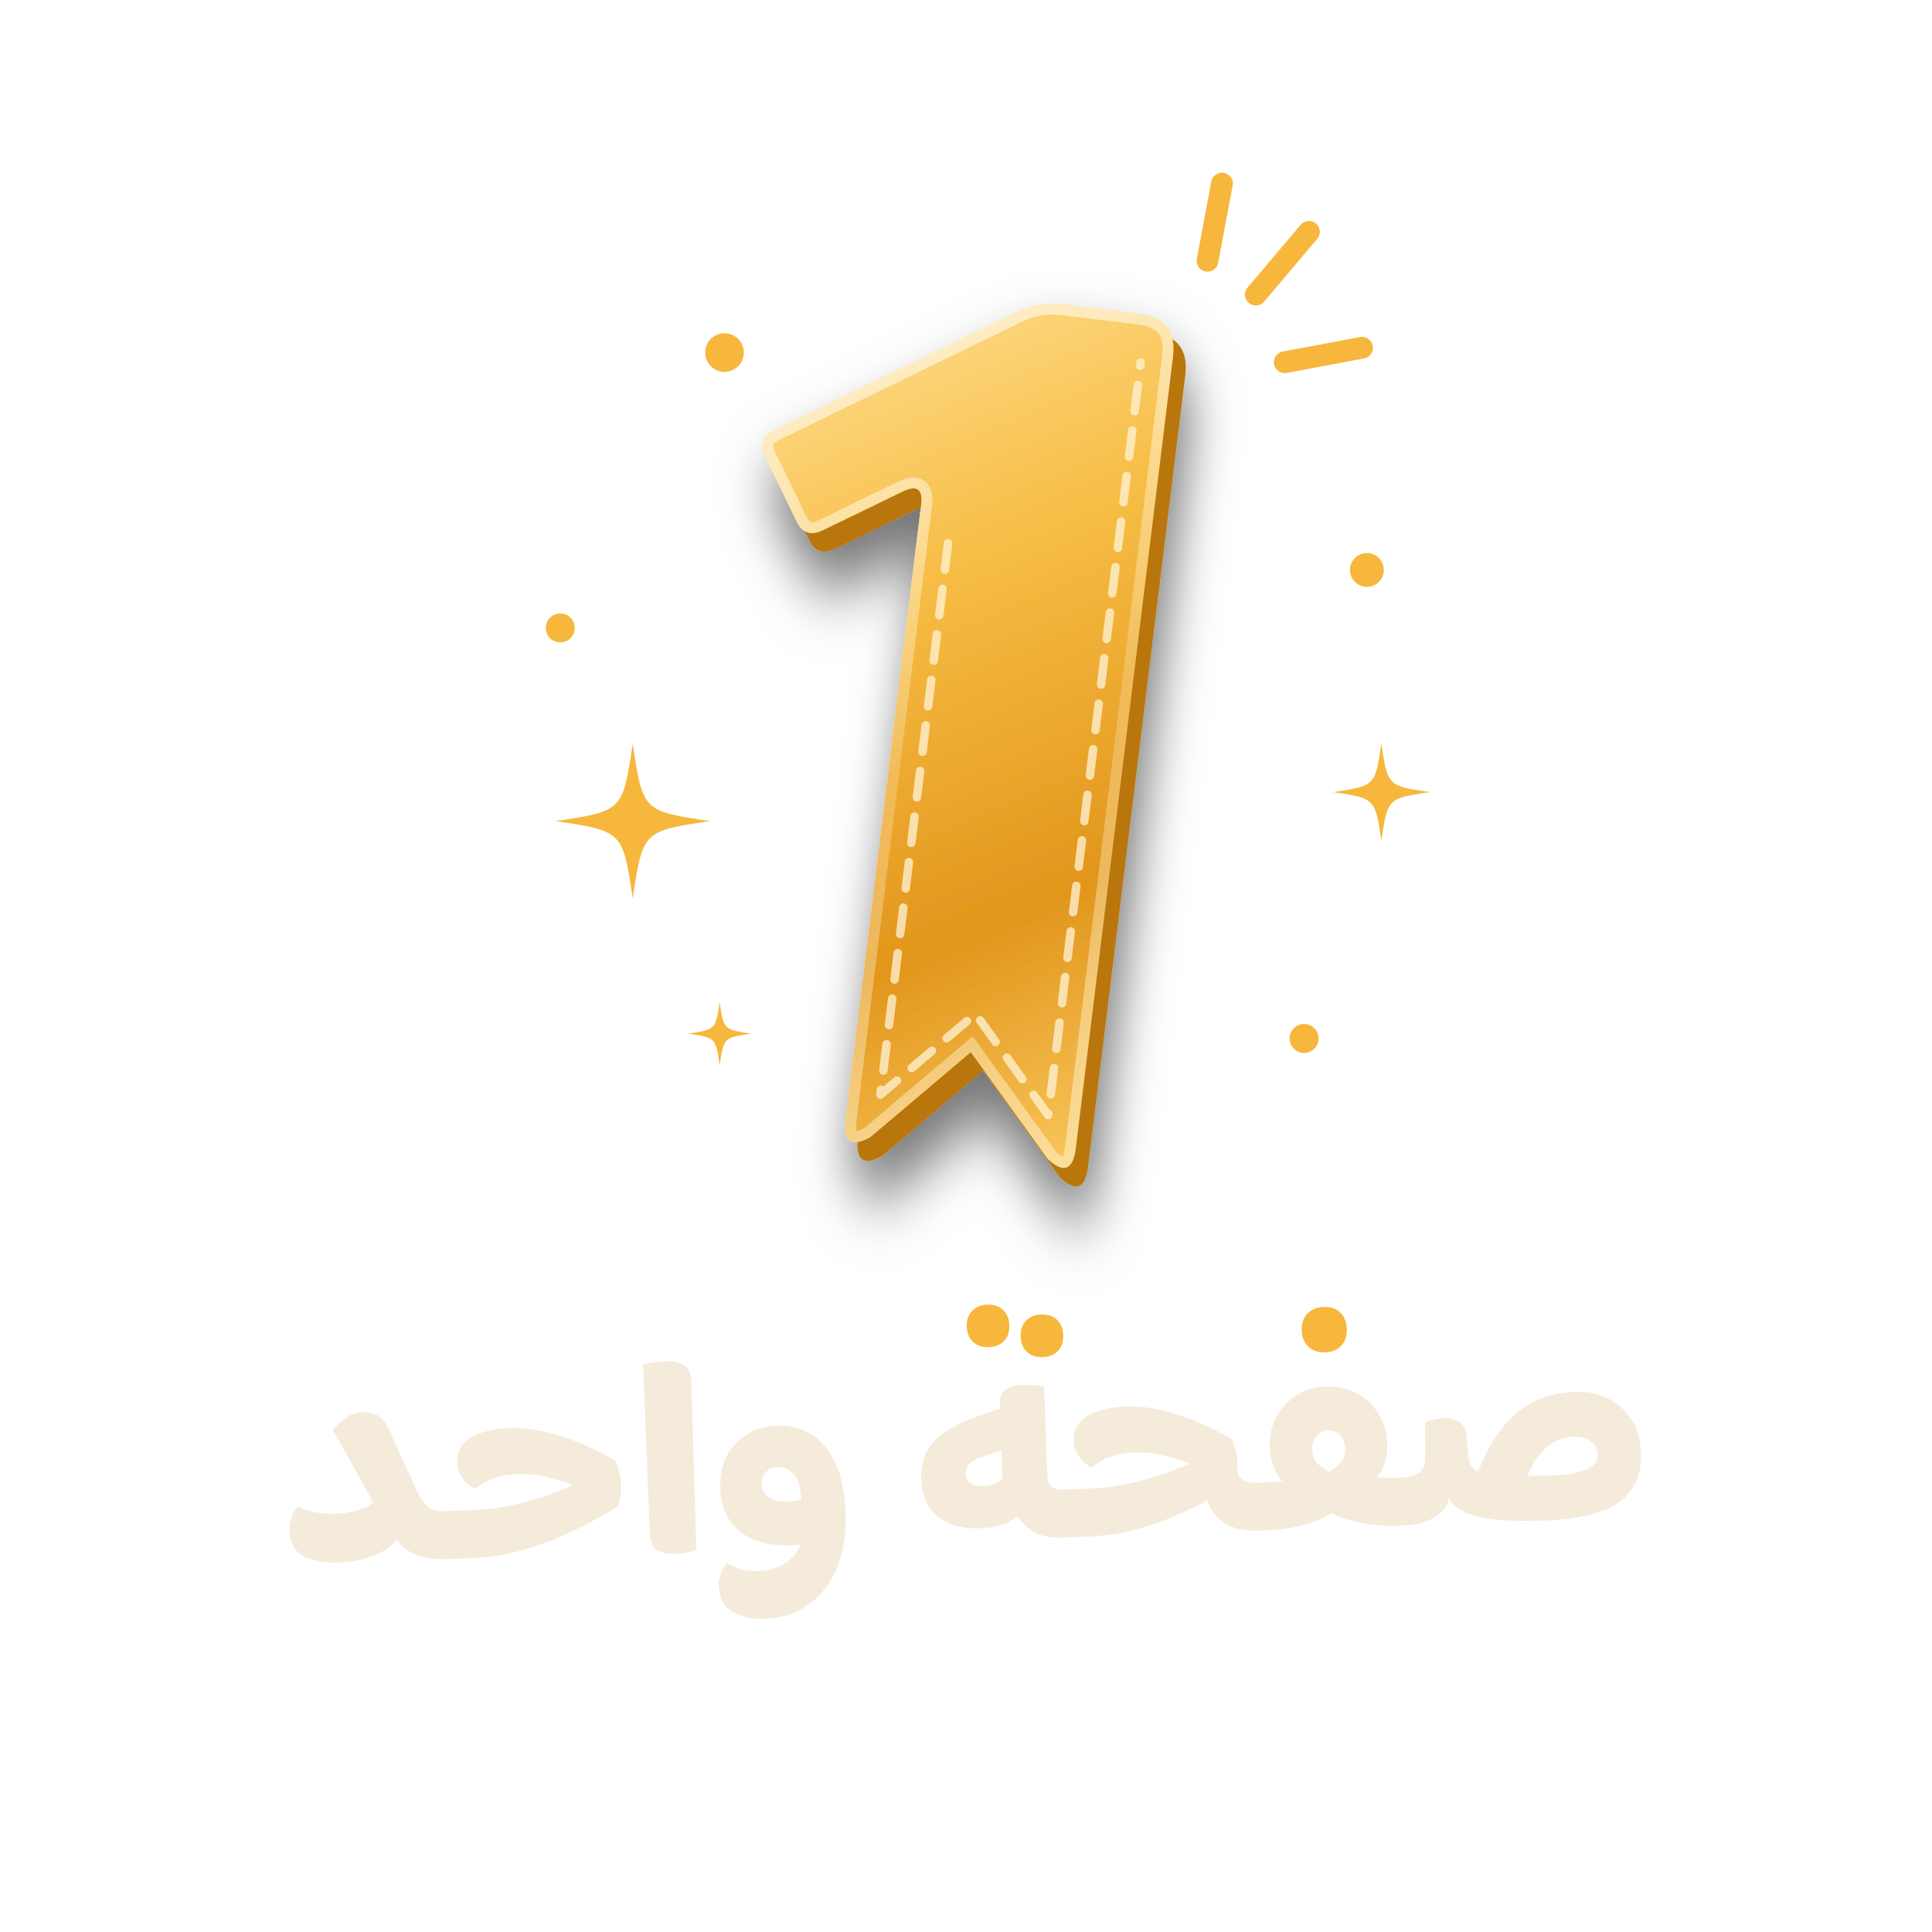
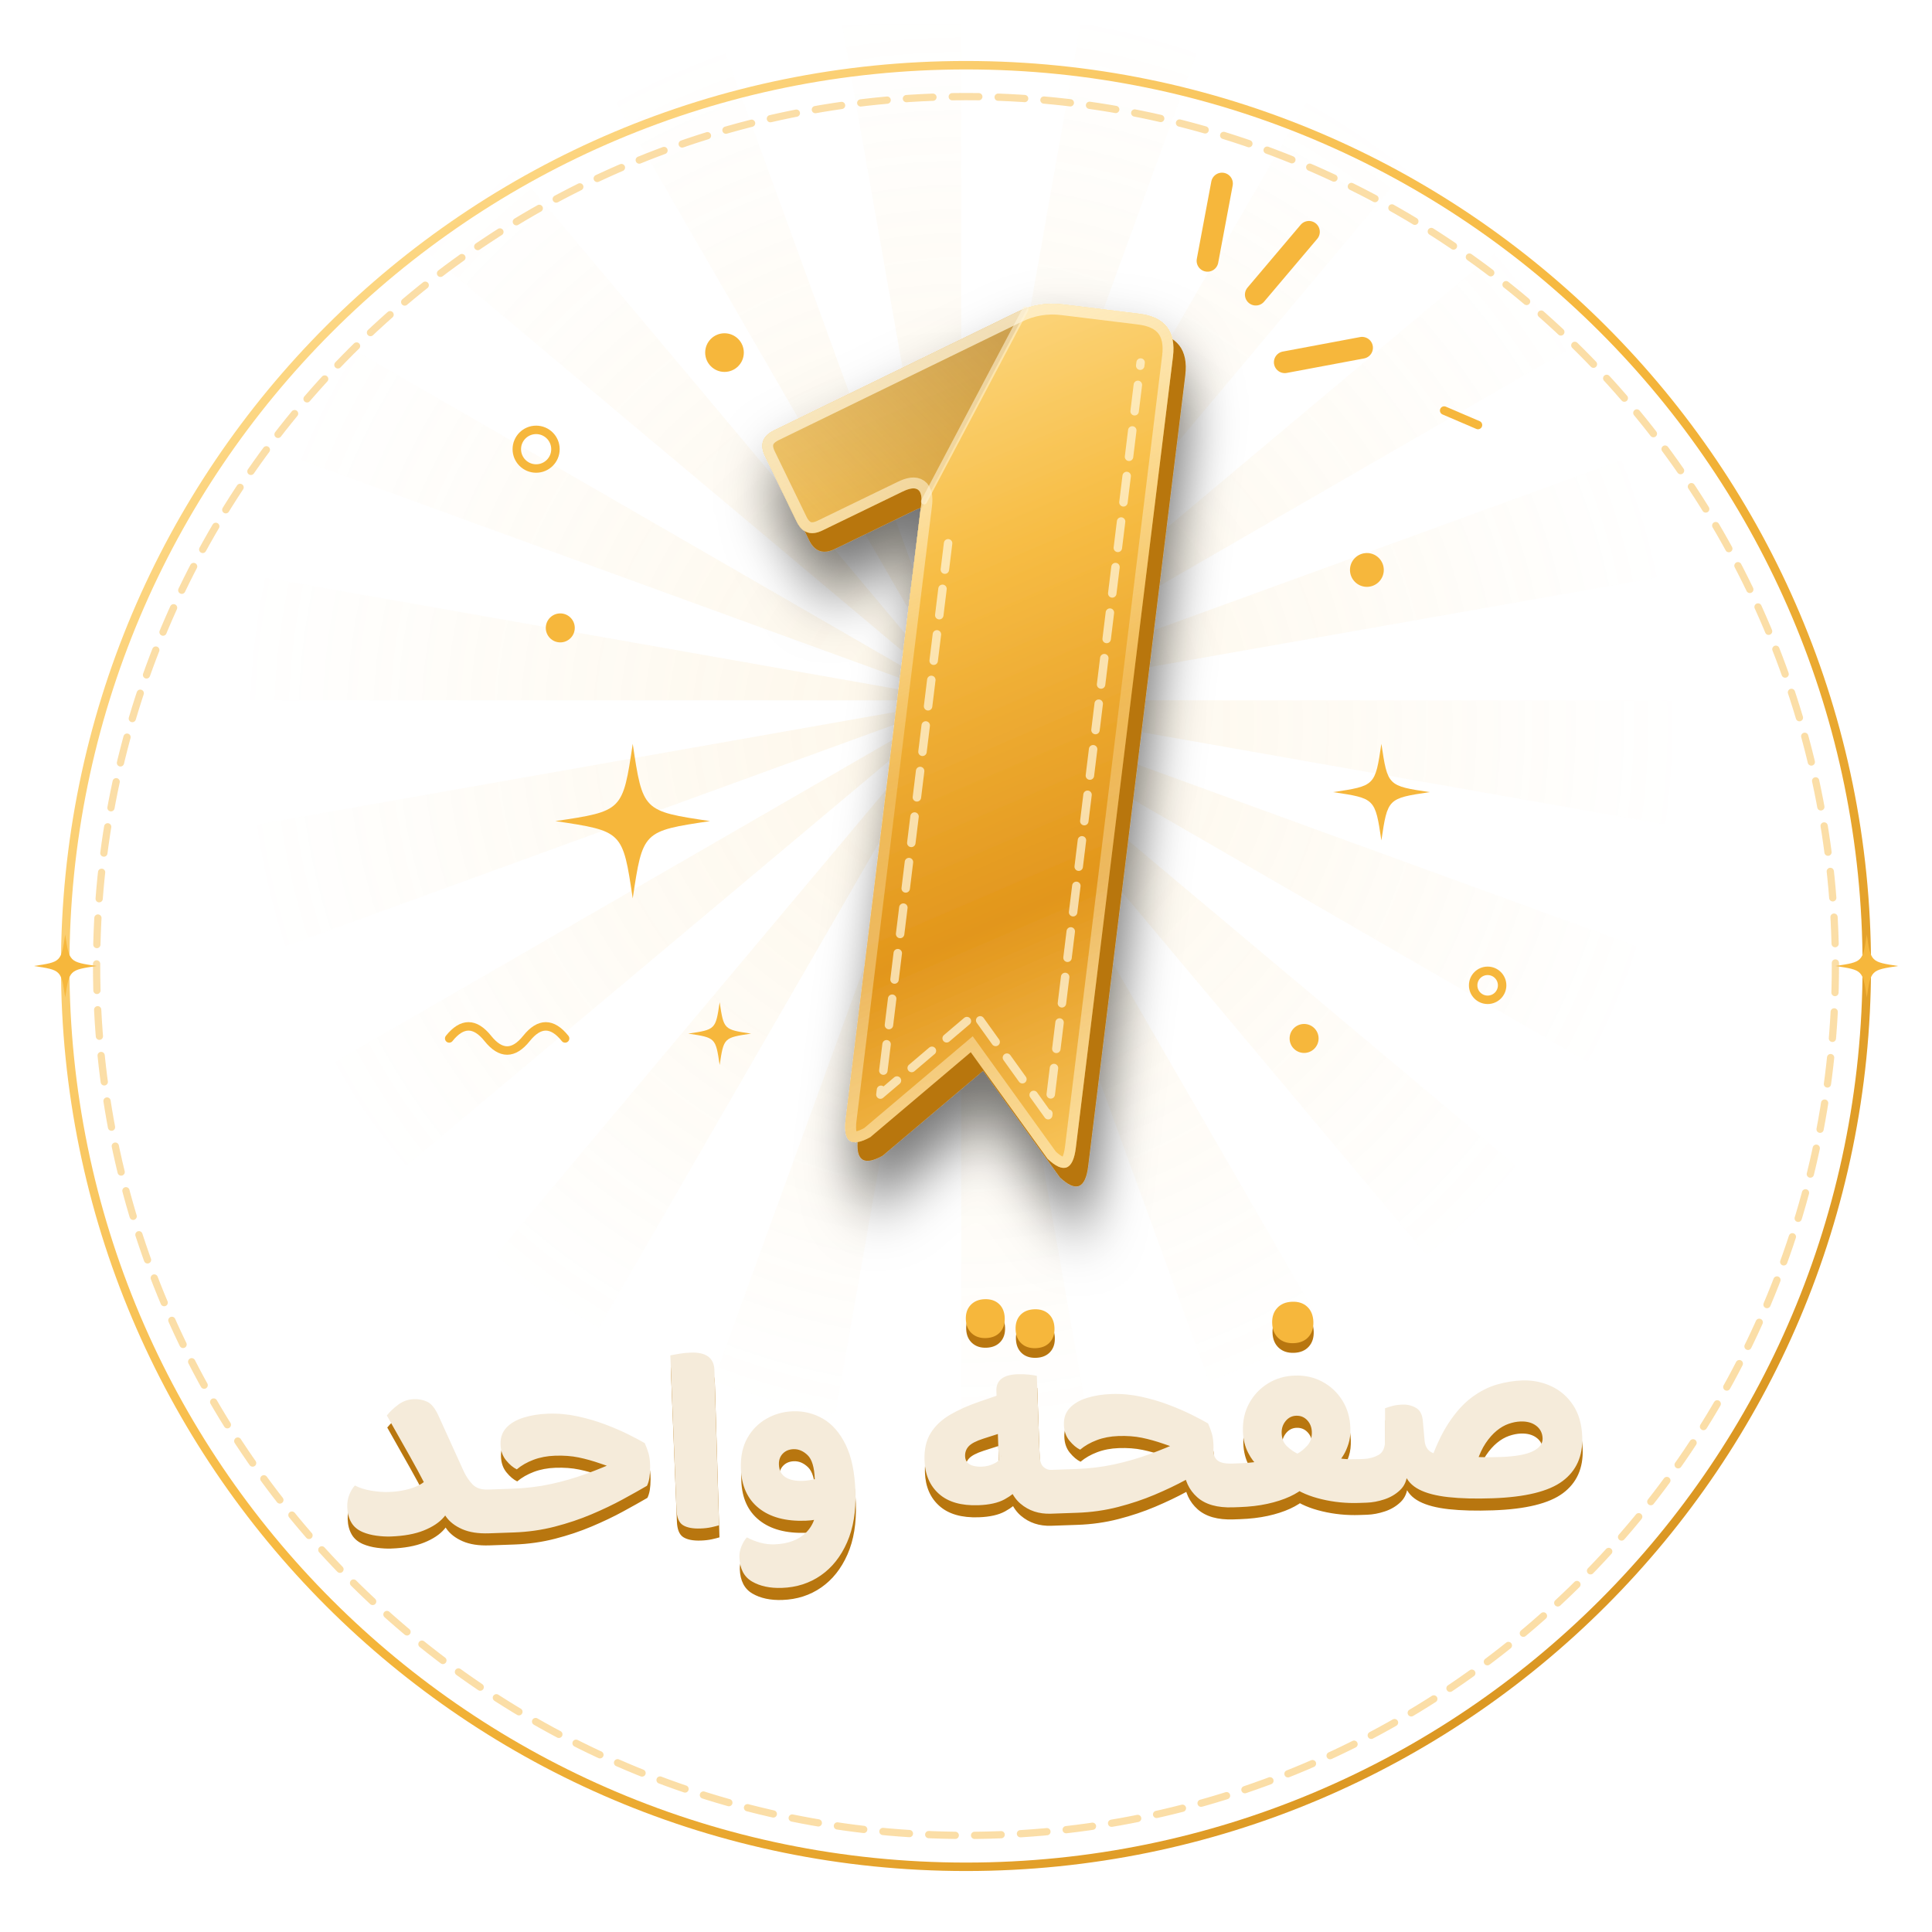
<svg xmlns="http://www.w3.org/2000/svg" width="800" height="800" viewBox="0 0 800 800">
  <defs>
    <radialGradient id="bg" cx="400" cy="380" r="480" gradientUnits="userSpaceOnUse">
      <stop offset="0" stop-color="#211E1A" />
      <stop offset="1" stop-color="#141414" />
    </radialGradient>
    <radialGradient id="glow">
      <stop offset="0" stop-color="#F6B73C" stop-opacity=".22" />
      <stop offset="1" stop-color="#F6B73C" stop-opacity="0" />
    </radialGradient>
    <linearGradient id="gold" x1="-150" y1="0" x2="60" y2="360" gradientUnits="userSpaceOnUse">
      <stop offset="0" stop-color="#FFE7A4" />
      <stop offset=".38" stop-color="#F7BD45" />
      <stop offset=".72" stop-color="#E2961C" />
      <stop offset="1" stop-color="#FBCB62" />
    </linearGradient>
    <linearGradient id="rim" x1="-150" y1="0" x2="60" y2="360" gradientUnits="userSpaceOnUse">
      <stop offset="0" stop-color="#FFF8E6" stop-opacity=".95" />
      <stop offset=".55" stop-color="#FFF1CC" stop-opacity=".25" />
      <stop offset="1" stop-color="#FFF1CC" stop-opacity=".6" />
    </linearGradient>
    <clipPath id="oneClip">
      <path d="M0 0Q-10 0 -18.4 5.5L-112.3 66.4Q-119 70.8 -114.6 77.5L-98.3 102.7Q-93.9 109.4 -87.2 105L-56.4 85.1Q-48 79.6 -48 89.6V346Q-48 360 -37 352L0 312L37 352Q48 360 48 346V16Q48 0 32 0Z" />
    </clipPath>
+     <linearGradient id="ring" x1="0" y1="0" x2="1" y2="1">
+       <stop offset="0" stop-color="#FFE3A0" />
+       <stop offset=".5" stop-color="#F6B73C" />
+       <stop offset="1" stop-color="#D08A18" />
+     </linearGradient>
+     <linearGradient id="fold" x1="-48" y1="0" x2="-120" y2="90" gradientUnits="userSpaceOnUse">
+       <stop offset="0" stop-color="#7A4405" stop-opacity=".34" />
+       <stop offset="1" stop-color="#7A4405" stop-opacity=".08" />
+     </linearGradient>
+     <radialGradient id="rayFade" cx="398" cy="290" r="300" gradientUnits="userSpaceOnUse">
+       <stop offset=".15" stop-color="#FFFFFF" />
+       <stop offset="1" stop-color="#000000" />
+     </radialGradient>
+     <mask id="rayMask" maskUnits="userSpaceOnUse" x="0" y="0" width="800" height="800">
+       <rect width="800" height="800" fill="url(#rayFade)" />
+     </mask>
    <filter id="lift" x="-50%" y="-50%" width="200%" height="200%">
      <feDropShadow dx="4" dy="16" stdDeviation="12" flood-color="#000000" flood-opacity=".55" />
    </filter>
    <path id="spark" d="M0-1C.13-.13.13-.13 1 0C.13.13.13.13 0 1C-.13.13-.13.13-1 0C-.13-.13-.13-.13 0-1Z" />
  </defs>
+   <circle cx="400" cy="400" r="373" fill="none" stroke="url(#ring)" stroke-width="3.5" />
+   <circle cx="400" cy="400" r="360" fill="none" stroke="#F6B73C" stroke-opacity=".45" stroke-width="3" stroke-dasharray="11 8" stroke-linecap="round" />
+   <g fill="#F6B73C">
+     <use href="#spark" transform="translate(27 400) scale(13)" />
+     <use href="#spark" transform="translate(773 400) scale(13)" />
+   </g>
  <g transform="translate(0 10)">
+     <path d="M398 280L698.0 280.0A300 300 0 0 1 693.4 332.1ZM398 280L679.9 382.6A300 300 0 0 1 657.8 430.0ZM398 280L627.8 472.8A300 300 0 0 1 590.8 509.8ZM398 280L548.0 539.8A300 300 0 0 1 500.6 561.9ZM398 280L450.1 575.4A300 300 0 0 1 398.0 580.0ZM398 280L345.9 575.4A300 300 0 0 1 295.4 561.9ZM398 280L248.0 539.8A300 300 0 0 1 205.2 509.8ZM398 280L168.2 472.8A300 300 0 0 1 138.2 430.0ZM398 280L116.1 382.6A300 300 0 0 1 102.6 332.1ZM398 280L98.0 280.0A300 300 0 0 1 102.6 227.9ZM398 280L116.1 177.4A300 300 0 0 1 138.2 130.0ZM398 280L168.2 87.2A300 300 0 0 1 205.2 50.2ZM398 280L248.0 20.2A300 300 0 0 1 295.4 -1.9ZM398 280L345.9 -15.4A300 300 0 0 1 398.0 -20.0ZM398 280L450.1 -15.4A300 300 0 0 1 500.6 -1.9ZM398 280L548.0 20.2A300 300 0 0 1 590.8 50.2ZM398 280L627.8 87.2A300 300 0 0 1 657.8 130.0ZM398 280L679.9 177.4A300 300 0 0 1 693.4 227.9Z" fill="#F6B73C" fill-opacity=".1" mask="url(#rayMask)" />
    <g transform="translate(440 116) rotate(7)">
      <g filter="url(#lift)">
        <path d="M0 0Q-10 0 -18.4 5.5L-112.3 66.4Q-119 70.8 -114.6 77.5L-98.3 102.7Q-93.9 109.4 -87.2 105L-56.4 85.1Q-48 79.6 -48 89.6V346Q-48 360 -37 352L0 312L37 352Q48 360 48 346V16Q48 0 32 0Z" fill="#B8760F" transform="translate(6 7)" />
        <path d="M0 0Q-10 0 -18.4 5.5L-112.3 66.4Q-119 70.8 -114.6 77.5L-98.3 102.7Q-93.9 109.4 -87.2 105L-56.4 85.1Q-48 79.6 -48 89.6V346Q-48 360 -37 352L0 312L37 352Q48 360 48 346V16Q48 0 32 0Z" fill="url(#gold)" />
      </g>
+       <path d="M-48 92L-13 0H-140V140Z" fill="url(#fold)" clip-path="url(#oneClip)" />
+       <path d="M-47 88L-15 4" stroke="#FFF4D6" stroke-opacity=".6" stroke-width="2.5" stroke-linecap="round" />
      <path d="M0 0Q-10 0 -18.4 5.5L-112.3 66.4Q-119 70.8 -114.6 77.5L-98.3 102.7Q-93.9 109.4 -87.2 105L-56.4 85.1Q-48 79.6 -48 89.6V346Q-48 360 -37 352L0 312L37 352Q48 360 48 346V16Q48 0 32 0Z" fill="none" stroke="url(#rim)" stroke-width="9" clip-path="url(#oneClip)" />
      <path d="M-35 104V334L0 296L35 334V20" fill="none" stroke="#FFF4D6" stroke-opacity=".75" stroke-width="3.5" stroke-dasharray="11 8" stroke-linecap="round" stroke-linejoin="round" />
    </g>
    <g fill="none" stroke="#F6B73C" stroke-width="9" stroke-linecap="round">
      <path d="M520 112L542 86" />
      <path d="M532 140L564 134" />
      <path d="M500 98L506 66" />
    </g>
    <g fill="#F6B73C">
      <use href="#spark" transform="translate(262 330) scale(32)" />
      <use href="#spark" transform="translate(572 318) scale(20)" />
      <use href="#spark" transform="translate(298 418) scale(13)" />
      <circle cx="300" cy="136" r="8" />
      <circle cx="566" cy="226" r="7" />
      <circle cx="232" cy="250" r="6" />
      <circle cx="540" cy="420" r="6" />
    </g>
+     <g fill="none" stroke="#F6B73C" stroke-width="3.5" stroke-linecap="round">
+       <circle cx="222" cy="176" r="8" />
+       <circle cx="616" cy="398" r="6" />
+       <path d="M186 420q8-10 16 0t16 0t16 0" />
+       <path d="M598 160l14 6" />
+     </g>
    <g transform="rotate(-2 400 590)">
-       <path d="M182.674 628.0Q175.366 628.0 170.552 625.68Q165.738 623.36 163.36 619.648Q160.982 615.936 160.75 611.876L157.502 611.528Q154.602 604.916 151.296 598.304Q147.99 591.692 144.626 585.312Q141.262 578.932 138.246 573.016Q140.45 570.464 143.64 568.26Q146.83 566.056 150.774 566.056Q154.138 566.056 156.864 567.506Q159.59 568.956 161.678 574.06L172.118 599.348Q173.626 602.944 175.946 605.554Q178.266 608.164 182.906 608.164H184.762V628.0ZM138.014 627.884Q135.114 627.884 131.692 627.304Q128.27 626.724 125.486 625.448Q122.006 623.824 120.44 620.866Q118.874 617.908 118.874 613.964Q118.874 610.716 120.092 608.106Q121.31 605.496 122.702 604.22Q125.718 605.96 130.01 606.83Q134.302 607.7 138.014 607.7Q141.958 607.7 145.554 607.004Q149.15 606.308 151.818 605.032Q154.486 603.756 155.53 602.132L166.202 612.456Q165.738 616.4 162.49 619.938Q159.242 623.476 153.152 625.68Q147.062 627.884 138.014 627.884ZM184.762 628.0V608.164Q185.922 610.02 186.502 612.456Q187.082 614.892 187.082 618.024Q187.082 621.156 186.502 623.708Q185.922 626.26 184.762 628.0ZM242.878 596.912 245.662 602.48Q239.05 600.044 234.12 598.13Q229.19 596.216 224.434 595.056Q219.678 593.896 213.762 593.896Q208.426 593.896 203.96 595.404Q199.494 596.912 196.246 599.464Q193.81 598.188 191.548 595.23Q189.286 592.272 189.286 587.98Q189.286 583.34 192.186 580.44Q195.086 577.54 200.132 576.148Q205.178 574.756 211.326 574.756Q218.054 574.756 224.666 576.438Q231.278 578.12 237.078 580.556Q242.878 582.992 247.46 585.486Q252.042 587.98 254.594 589.604Q255.522 591.808 256.16 594.302Q256.798 596.796 256.682 600.508Q256.566 603.408 256.16 605.438Q255.754 607.468 254.942 608.976Q250.186 611.528 243.69 614.776Q237.194 618.024 229.306 621.04Q221.418 624.056 212.486 626.028Q203.554 628.0 193.926 628.0H182.906V608.164H193.926Q203.206 608.164 211.5 606.656Q219.794 605.148 227.624 602.596Q235.454 600.044 242.878 596.912ZM278.49 629.16Q273.27 629.16 270.602 627.362Q267.934 625.564 267.934 620.112L267.586 550.28Q268.978 550.048 271.53 549.7Q274.082 549.352 276.866 549.352Q287.306 549.352 287.306 557.588L286.958 628.0Q285.682 628.348 283.478 628.754Q281.274 629.16 278.49 629.16ZM314.45 657.348Q306.33 657.348 300.994 653.984Q295.658 650.62 295.658 642.732Q295.658 640.412 296.76 637.918Q297.862 635.424 299.37 633.916Q302.154 635.54 305.344 636.526Q308.534 637.512 311.782 637.512Q321.062 637.512 326.34 632.582Q331.618 627.652 331.85 617.792L349.25 614.776Q349.25 628.232 344.668 637.744Q340.086 647.256 332.256 652.302Q324.426 657.348 314.45 657.348ZM322.222 577.54Q329.53 577.54 335.678 581.368Q341.826 585.196 345.538 593.432Q349.25 601.668 349.25 614.776L335.678 626.144Q333.474 626.608 331.038 626.956Q328.602 627.304 326.166 627.304Q312.71 627.304 305.228 620.866Q297.746 614.428 297.746 602.712Q297.746 594.592 301.11 589.024Q304.474 583.456 310.1 580.498Q315.726 577.54 322.222 577.54ZM321.874 594.708Q318.858 594.708 316.944 596.564Q315.03 598.42 315.03 601.436Q315.03 605.38 317.814 607.294Q320.598 609.208 325.586 609.208Q327.094 609.208 328.486 609.034Q329.878 608.86 331.038 608.628Q331.038 600.624 328.196 597.666Q325.354 594.708 321.874 594.708ZM417.574 607.004 423.49 615.704Q421.17 618.488 416.704 620.75Q412.238 623.012 404.698 623.012Q393.098 623.012 387.066 617.27Q381.034 611.528 381.034 601.9Q381.034 594.36 384.282 589.546Q387.53 584.732 393.33 581.6Q399.13 578.468 406.786 576.148L417.806 572.784V590.184L407.946 592.968Q403.074 594.36 401.276 596.158Q399.478 597.956 399.478 600.624Q399.478 603.176 401.45 604.394Q403.422 605.612 406.786 605.612Q410.034 605.612 412.876 604.22Q415.718 602.828 415.718 600.74L414.674 608.164V571.624Q414.674 564.316 424.534 564.316Q427.202 564.316 429.638 564.664Q432.074 565.012 433.234 565.36V601.204Q433.234 605.148 434.742 606.656Q436.25 608.164 438.222 608.164H440.194V628.0H437.41Q429.29 628.0 423.78 622.954Q418.27 617.908 417.574 607.004ZM440.194 628.0V608.164Q441.354 610.02 441.934 612.456Q442.514 614.892 442.514 618.024Q442.514 621.156 441.934 623.708Q441.354 626.26 440.194 628.0ZM520.002 628.0Q509.33 628.0 503.936 622.838Q498.542 617.676 498.31 609.556L511.998 601.9Q511.998 604.22 512.926 605.612Q513.854 607.004 515.71 607.584Q517.566 608.164 520.35 608.164H522.206V628.0ZM522.206 628.0V608.164Q523.366 610.02 523.946 612.456Q524.526 614.892 524.526 618.024Q524.526 621.156 523.946 623.708Q523.366 626.26 522.206 628.0ZM498.31 596.912 501.094 602.48Q494.482 600.044 489.552 598.13Q484.622 596.216 479.866 595.056Q475.11 593.896 469.194 593.896Q463.858 593.896 459.392 595.404Q454.926 596.912 451.678 599.464Q449.242 598.188 446.98 595.23Q444.718 592.272 444.718 587.98Q444.718 583.34 447.618 580.44Q450.518 577.54 455.564 576.148Q460.61 574.756 466.758 574.756Q473.486 574.756 480.098 576.438Q486.71 578.12 492.51 580.556Q498.31 582.992 502.892 585.486Q507.474 587.98 510.026 589.604Q510.954 591.808 511.592 594.302Q512.23 596.796 512.114 600.508Q511.998 603.408 511.592 605.438Q511.186 607.468 510.374 608.976Q505.618 611.528 499.122 614.776Q492.626 618.024 484.738 621.04Q476.85 624.056 467.918 626.028Q458.986 628.0 449.358 628.0H438.338V608.164H449.358Q458.638 608.164 466.932 606.656Q475.226 605.148 483.056 602.596Q490.886 600.044 498.31 596.912ZM577.19 628.0Q568.49 628.0 560.312 625.738Q552.134 623.476 547.262 619.648H553.178Q550.278 622.2 545.812 624.056Q541.346 625.912 535.604 626.956Q529.862 628.0 522.902 628.0H520.35V608.164H523.366Q525.918 608.164 528.006 608.048Q530.094 607.932 531.95 607.7Q533.806 607.468 535.43 607.004L531.834 609.208Q529.746 607.816 527.716 603.524Q525.686 599.232 525.686 593.896Q525.686 586.704 528.934 581.194Q532.182 575.684 537.692 572.494Q543.202 569.304 550.046 569.304Q556.89 569.304 562.4 572.494Q567.91 575.684 571.158 581.252Q574.406 586.82 574.406 593.896Q574.406 597.956 573.304 601.03Q572.202 604.104 570.868 606.076Q569.534 608.048 568.722 608.976L566.518 607.004Q568.142 607.468 570.926 607.816Q573.71 608.164 577.654 608.164H580.438V628.0ZM550.046 604.684Q552.366 603.524 554.628 601.204Q556.89 598.884 556.89 595.056Q556.89 591.924 554.976 589.72Q553.062 587.516 550.046 587.516Q547.146 587.516 545.174 589.778Q543.202 592.04 543.202 595.172Q543.202 599.0 545.464 601.262Q547.726 603.524 550.046 604.684ZM580.438 628.0V608.164Q581.598 610.02 582.178 612.456Q582.758 614.892 582.758 618.024Q582.758 621.156 582.178 623.708Q581.598 626.26 580.438 628.0ZM578.582 628.0V608.164H579.858Q583.57 608.164 586.702 606.598Q589.834 605.032 589.95 599.696L590.414 585.544Q592.154 584.964 594.01 584.558Q595.866 584.152 598.418 584.152Q601.782 584.152 604.508 585.892Q607.234 587.632 607.35 592.272L607.814 600.856Q608.046 604.104 606.48 606.598Q604.914 609.092 602.652 611.18Q600.39 613.268 598.302 615.588L599.462 615.472Q598.998 620.112 595.924 622.838Q592.85 625.564 588.674 626.782Q584.498 628.0 580.67 628.0ZM641.918 609.44Q652.01 609.44 656.65 607.352Q661.29 605.264 661.29 601.668Q661.29 598.072 658.622 595.868Q655.954 593.664 651.546 593.664Q648.994 593.664 646.152 594.534Q643.31 595.404 640.584 597.492Q637.858 599.58 635.422 602.944Q632.986 606.308 631.13 611.412L609.322 612.456Q613.73 600.624 618.95 593.258Q624.17 585.892 629.912 581.948Q635.654 578.004 641.512 576.554Q647.37 575.104 652.938 575.104Q659.898 575.104 665.93 578.12Q671.962 581.136 675.616 587.052Q679.27 592.968 679.27 601.668Q679.27 614.66 669.642 621.33Q660.014 628.0 637.742 628.0Q626.026 628.0 617.674 626.782Q609.322 625.564 604.508 622.838Q599.694 620.112 598.302 615.588L607.814 600.856Q608.046 604.8 611.004 606.366Q613.962 607.932 620.11 608.512Q621.154 608.628 622.72 608.512Q624.286 608.396 625.33 608.512Q629.506 608.976 633.45 609.208Q637.394 609.44 641.918 609.44Z" fill="#F5EBDA" />
+       <path d="M201.409 618.0Q194.731 618.0 190.332 615.88Q185.933 613.76 183.76 610.368Q181.587 606.976 181.375 603.266L178.407 602.948Q175.757 596.906 172.736 590.864Q169.715 584.822 166.641 578.992Q163.567 573.162 160.811 567.756Q162.825 565.424 165.74 563.41Q168.655 561.396 172.259 561.396Q175.333 561.396 177.824 562.721Q180.315 564.046 182.223 568.71L191.763 591.818Q193.141 595.104 195.261 597.489Q197.381 599.874 201.621 599.874H203.317V618.0ZM160.599 617.894Q157.949 617.894 154.822 617.364Q151.695 616.834 149.151 615.668Q145.971 614.184 144.54 611.481Q143.109 608.778 143.109 605.174Q143.109 602.206 144.222 599.821Q145.335 597.436 146.607 596.27Q149.363 597.86 153.285 598.655Q157.207 599.45 160.599 599.45Q164.203 599.45 167.489 598.814Q170.775 598.178 173.213 597.012Q175.651 595.846 176.605 594.362L186.357 603.796Q185.933 607.4 182.965 610.633Q179.997 613.866 174.432 615.88Q168.867 617.894 160.599 617.894ZM203.317 618.0V599.874Q204.377 601.57 204.907 603.796Q205.437 606.022 205.437 608.884Q205.437 611.746 204.907 614.078Q204.377 616.41 203.317 618.0ZM256.423 589.592 258.967 594.68Q252.925 592.454 248.42 590.705Q243.915 588.956 239.569 587.896Q235.223 586.836 229.817 586.836Q224.941 586.836 220.86 588.214Q216.779 589.592 213.811 591.924Q211.585 590.758 209.518 588.055Q207.451 585.352 207.451 581.43Q207.451 577.19 210.101 574.54Q212.751 571.89 217.362 570.618Q221.973 569.346 227.591 569.346Q233.739 569.346 239.781 570.883Q245.823 572.42 251.123 574.646Q256.423 576.872 260.61 579.151Q264.797 581.43 267.129 582.914Q267.977 584.928 268.56 587.207Q269.143 589.486 269.037 592.878Q268.931 595.528 268.56 597.383Q268.189 599.238 267.447 600.616Q263.101 602.948 257.165 605.916Q251.229 608.884 244.021 611.64Q236.813 614.396 228.651 616.198Q220.489 618.0 211.691 618.0H201.621V599.874H211.691Q220.171 599.874 227.75 598.496Q235.329 597.118 242.484 594.786Q249.639 592.454 256.423 589.592ZM288.965 619.06Q284.195 619.06 281.757 617.417Q279.319 615.774 279.319 610.792L279.001 546.98Q280.273 546.768 282.605 546.45Q284.937 546.132 287.481 546.132Q297.021 546.132 297.021 553.658L296.703 618.0Q295.537 618.318 293.523 618.689Q291.509 619.06 288.965 619.06ZM321.825 644.818Q314.405 644.818 309.529 641.744Q304.653 638.67 304.653 631.462Q304.653 629.342 305.66 627.063Q306.667 624.784 308.045 623.406Q310.589 624.89 313.504 625.791Q316.419 626.692 319.387 626.692Q327.867 626.692 332.69 622.187Q337.513 617.682 337.725 608.672L353.625 605.916Q353.625 618.212 349.438 626.904Q345.251 635.596 338.096 640.207Q330.941 644.818 321.825 644.818ZM328.927 571.89Q335.605 571.89 341.223 575.388Q346.841 578.886 350.233 586.412Q353.625 593.938 353.625 605.916L341.223 616.304Q339.209 616.728 336.983 617.046Q334.757 617.364 332.531 617.364Q320.235 617.364 313.398 611.481Q306.561 605.598 306.561 594.892Q306.561 587.472 309.635 582.384Q312.709 577.296 317.85 574.593Q322.991 571.89 328.927 571.89ZM328.609 587.578Q325.853 587.578 324.104 589.274Q322.355 590.97 322.355 593.726Q322.355 597.33 324.899 599.079Q327.443 600.828 332.001 600.828Q333.379 600.828 334.651 600.669Q335.923 600.51 336.983 600.298Q336.983 592.984 334.386 590.281Q331.789 587.578 328.609 587.578ZM416.059 598.814 421.465 606.764Q419.345 609.308 415.264 611.375Q411.183 613.442 404.293 613.442Q393.693 613.442 388.181 608.195Q382.669 602.948 382.669 594.15Q382.669 587.26 385.637 582.861Q388.605 578.462 393.905 575.6Q399.205 572.738 406.201 570.618L416.271 567.544V583.444L407.261 585.988Q402.809 587.26 401.166 588.903Q399.523 590.546 399.523 592.984Q399.523 595.316 401.325 596.429Q403.127 597.542 406.201 597.542Q409.169 597.542 411.766 596.27Q414.363 594.998 414.363 593.09L413.409 599.874V566.484Q413.409 559.806 422.419 559.806Q424.857 559.806 427.083 560.124Q429.309 560.442 430.369 560.76V593.514Q430.369 597.118 431.747 598.496Q433.125 599.874 434.927 599.874H436.729V618.0H434.185Q426.765 618.0 421.73 613.389Q416.695 608.778 416.059 598.814ZM436.729 618.0V599.874Q437.789 601.57 438.319 603.796Q438.849 606.022 438.849 608.884Q438.849 611.746 438.319 614.078Q437.789 616.41 436.729 618.0ZM509.657 618.0Q499.905 618.0 494.976 613.283Q490.047 608.566 489.835 601.146L502.343 594.15Q502.343 596.27 503.191 597.542Q504.039 598.814 505.735 599.344Q507.431 599.874 509.975 599.874H511.671V618.0ZM511.671 618.0V599.874Q512.731 601.57 513.261 603.796Q513.791 606.022 513.791 608.884Q513.791 611.746 513.261 614.078Q512.731 616.41 511.671 618.0ZM489.835 589.592 492.379 594.68Q486.337 592.454 481.832 590.705Q477.327 588.956 472.981 587.896Q468.635 586.836 463.229 586.836Q458.353 586.836 454.272 588.214Q450.191 589.592 447.223 591.924Q444.997 590.758 442.93 588.055Q440.863 585.352 440.863 581.43Q440.863 577.19 443.513 574.54Q446.163 571.89 450.774 570.618Q455.385 569.346 461.003 569.346Q467.151 569.346 473.193 570.883Q479.235 572.42 484.535 574.646Q489.835 576.872 494.022 579.151Q498.209 581.43 500.541 582.914Q501.389 584.928 501.972 587.207Q502.555 589.486 502.449 592.878Q502.343 595.528 501.972 597.383Q501.601 599.238 500.859 600.616Q496.513 602.948 490.577 605.916Q484.641 608.884 477.433 611.64Q470.225 614.396 462.063 616.198Q453.901 618.0 445.103 618.0H435.033V599.874H445.103Q453.583 599.874 461.162 598.496Q468.741 597.118 475.896 594.786Q483.051 592.454 489.835 589.592ZM561.915 618.0Q553.965 618.0 546.492 615.933Q539.019 613.866 534.567 610.368H539.973Q537.323 612.7 533.242 614.396Q529.161 616.092 523.914 617.046Q518.667 618.0 512.307 618.0H509.975V599.874H512.731Q515.063 599.874 516.971 599.768Q518.879 599.662 520.575 599.45Q522.271 599.238 523.755 598.814L520.469 600.828Q518.561 599.556 516.706 595.634Q514.851 591.712 514.851 586.836Q514.851 580.264 517.819 575.229Q520.787 570.194 525.822 567.279Q530.857 564.364 537.111 564.364Q543.365 564.364 548.4 567.279Q553.435 570.194 556.403 575.282Q559.371 580.37 559.371 586.836Q559.371 590.546 558.364 593.355Q557.357 596.164 556.138 597.966Q554.919 599.768 554.177 600.616L552.163 598.814Q553.647 599.238 556.191 599.556Q558.735 599.874 562.339 599.874H564.883V618.0ZM537.111 596.694Q539.231 595.634 541.298 593.514Q543.365 591.394 543.365 587.896Q543.365 585.034 541.616 583.02Q539.867 581.006 537.111 581.006Q534.461 581.006 532.659 583.073Q530.857 585.14 530.857 588.002Q530.857 591.5 532.924 593.567Q534.991 595.634 537.111 596.694ZM564.883 618.0V599.874Q565.943 601.57 566.473 603.796Q567.003 606.022 567.003 608.884Q567.003 611.746 566.473 614.078Q565.943 616.41 564.883 618.0ZM563.187 618.0V599.874H564.353Q567.745 599.874 570.607 598.443Q573.469 597.012 573.575 592.136L573.999 579.204Q575.589 578.674 577.285 578.303Q578.981 577.932 581.313 577.932Q584.387 577.932 586.878 579.522Q589.369 581.112 589.475 585.352L589.899 593.196Q590.111 596.164 588.68 598.443Q587.249 600.722 585.182 602.63Q583.115 604.538 581.207 606.658L582.267 606.552Q581.843 610.792 579.034 613.283Q576.225 615.774 572.409 616.887Q568.593 618.0 565.095 618.0ZM621.063 601.04Q630.285 601.04 634.525 599.132Q638.765 597.224 638.765 593.938Q638.765 590.652 636.327 588.638Q633.889 586.624 629.861 586.624Q627.529 586.624 624.932 587.419Q622.335 588.214 619.844 590.122Q617.353 592.03 615.127 595.104Q612.901 598.178 611.205 602.842L591.277 603.796Q595.305 592.984 600.075 586.253Q604.845 579.522 610.092 575.918Q615.339 572.314 620.692 570.989Q626.045 569.664 631.133 569.664Q637.493 569.664 643.005 572.42Q648.517 575.176 651.856 580.582Q655.195 585.988 655.195 593.938Q655.195 605.81 646.397 611.905Q637.599 618.0 617.247 618.0Q606.541 618.0 598.909 616.887Q591.277 615.774 586.878 613.283Q582.479 610.792 581.207 606.658L589.899 593.196Q590.111 596.8 592.814 598.231Q595.517 599.662 601.135 600.192Q602.089 600.298 603.52 600.192Q604.951 600.086 605.905 600.192Q609.721 600.616 613.325 600.828Q616.929 601.04 621.063 601.04Z" fill="#B8760F" transform="translate(0 5)" />
+       <path d="M201.409 618.0Q194.731 618.0 190.332 615.88Q185.933 613.76 183.76 610.368Q181.587 606.976 181.375 603.266L178.407 602.948Q175.757 596.906 172.736 590.864Q169.715 584.822 166.641 578.992Q163.567 573.162 160.811 567.756Q162.825 565.424 165.74 563.41Q168.655 561.396 172.259 561.396Q175.333 561.396 177.824 562.721Q180.315 564.046 182.223 568.71L191.763 591.818Q193.141 595.104 195.261 597.489Q197.381 599.874 201.621 599.874H203.317V618.0ZM160.599 617.894Q157.949 617.894 154.822 617.364Q151.695 616.834 149.151 615.668Q145.971 614.184 144.54 611.481Q143.109 608.778 143.109 605.174Q143.109 602.206 144.222 599.821Q145.335 597.436 146.607 596.27Q149.363 597.86 153.285 598.655Q157.207 599.45 160.599 599.45Q164.203 599.45 167.489 598.814Q170.775 598.178 173.213 597.012Q175.651 595.846 176.605 594.362L186.357 603.796Q185.933 607.4 182.965 610.633Q179.997 613.866 174.432 615.88Q168.867 617.894 160.599 617.894ZM203.317 618.0V599.874Q204.377 601.57 204.907 603.796Q205.437 606.022 205.437 608.884Q205.437 611.746 204.907 614.078Q204.377 616.41 203.317 618.0ZM256.423 589.592 258.967 594.68Q252.925 592.454 248.42 590.705Q243.915 588.956 239.569 587.896Q235.223 586.836 229.817 586.836Q224.941 586.836 220.86 588.214Q216.779 589.592 213.811 591.924Q211.585 590.758 209.518 588.055Q207.451 585.352 207.451 581.43Q207.451 577.19 210.101 574.54Q212.751 571.89 217.362 570.618Q221.973 569.346 227.591 569.346Q233.739 569.346 239.781 570.883Q245.823 572.42 251.123 574.646Q256.423 576.872 260.61 579.151Q264.797 581.43 267.129 582.914Q267.977 584.928 268.56 587.207Q269.143 589.486 269.037 592.878Q268.931 595.528 268.56 597.383Q268.189 599.238 267.447 600.616Q263.101 602.948 257.165 605.916Q251.229 608.884 244.021 611.64Q236.813 614.396 228.651 616.198Q220.489 618.0 211.691 618.0H201.621V599.874H211.691Q220.171 599.874 227.75 598.496Q235.329 597.118 242.484 594.786Q249.639 592.454 256.423 589.592ZM288.965 619.06Q284.195 619.06 281.757 617.417Q279.319 615.774 279.319 610.792L279.001 546.98Q280.273 546.768 282.605 546.45Q284.937 546.132 287.481 546.132Q297.021 546.132 297.021 553.658L296.703 618.0Q295.537 618.318 293.523 618.689Q291.509 619.06 288.965 619.06ZM321.825 644.818Q314.405 644.818 309.529 641.744Q304.653 638.67 304.653 631.462Q304.653 629.342 305.66 627.063Q306.667 624.784 308.045 623.406Q310.589 624.89 313.504 625.791Q316.419 626.692 319.387 626.692Q327.867 626.692 332.69 622.187Q337.513 617.682 337.725 608.672L353.625 605.916Q353.625 618.212 349.438 626.904Q345.251 635.596 338.096 640.207Q330.941 644.818 321.825 644.818ZM328.927 571.89Q335.605 571.89 341.223 575.388Q346.841 578.886 350.233 586.412Q353.625 593.938 353.625 605.916L341.223 616.304Q339.209 616.728 336.983 617.046Q334.757 617.364 332.531 617.364Q320.235 617.364 313.398 611.481Q306.561 605.598 306.561 594.892Q306.561 587.472 309.635 582.384Q312.709 577.296 317.85 574.593Q322.991 571.89 328.927 571.89ZM328.609 587.578Q325.853 587.578 324.104 589.274Q322.355 590.97 322.355 593.726Q322.355 597.33 324.899 599.079Q327.443 600.828 332.001 600.828Q333.379 600.828 334.651 600.669Q335.923 600.51 336.983 600.298Q336.983 592.984 334.386 590.281Q331.789 587.578 328.609 587.578ZM416.059 598.814 421.465 606.764Q419.345 609.308 415.264 611.375Q411.183 613.442 404.293 613.442Q393.693 613.442 388.181 608.195Q382.669 602.948 382.669 594.15Q382.669 587.26 385.637 582.861Q388.605 578.462 393.905 575.6Q399.205 572.738 406.201 570.618L416.271 567.544V583.444L407.261 585.988Q402.809 587.26 401.166 588.903Q399.523 590.546 399.523 592.984Q399.523 595.316 401.325 596.429Q403.127 597.542 406.201 597.542Q409.169 597.542 411.766 596.27Q414.363 594.998 414.363 593.09L413.409 599.874V566.484Q413.409 559.806 422.419 559.806Q424.857 559.806 427.083 560.124Q429.309 560.442 430.369 560.76V593.514Q430.369 597.118 431.747 598.496Q433.125 599.874 434.927 599.874H436.729V618.0H434.185Q426.765 618.0 421.73 613.389Q416.695 608.778 416.059 598.814ZM436.729 618.0V599.874Q437.789 601.57 438.319 603.796Q438.849 606.022 438.849 608.884Q438.849 611.746 438.319 614.078Q437.789 616.41 436.729 618.0ZM509.657 618.0Q499.905 618.0 494.976 613.283Q490.047 608.566 489.835 601.146L502.343 594.15Q502.343 596.27 503.191 597.542Q504.039 598.814 505.735 599.344Q507.431 599.874 509.975 599.874H511.671V618.0ZM511.671 618.0V599.874Q512.731 601.57 513.261 603.796Q513.791 606.022 513.791 608.884Q513.791 611.746 513.261 614.078Q512.731 616.41 511.671 618.0ZM489.835 589.592 492.379 594.68Q486.337 592.454 481.832 590.705Q477.327 588.956 472.981 587.896Q468.635 586.836 463.229 586.836Q458.353 586.836 454.272 588.214Q450.191 589.592 447.223 591.924Q444.997 590.758 442.93 588.055Q440.863 585.352 440.863 581.43Q440.863 577.19 443.513 574.54Q446.163 571.89 450.774 570.618Q455.385 569.346 461.003 569.346Q467.151 569.346 473.193 570.883Q479.235 572.42 484.535 574.646Q489.835 576.872 494.022 579.151Q498.209 581.43 500.541 582.914Q501.389 584.928 501.972 587.207Q502.555 589.486 502.449 592.878Q502.343 595.528 501.972 597.383Q501.601 599.238 500.859 600.616Q496.513 602.948 490.577 605.916Q484.641 608.884 477.433 611.64Q470.225 614.396 462.063 616.198Q453.901 618.0 445.103 618.0H435.033V599.874H445.103Q453.583 599.874 461.162 598.496Q468.741 597.118 475.896 594.786Q483.051 592.454 489.835 589.592ZM561.915 618.0Q553.965 618.0 546.492 615.933Q539.019 613.866 534.567 610.368H539.973Q537.323 612.7 533.242 614.396Q529.161 616.092 523.914 617.046Q518.667 618.0 512.307 618.0H509.975V599.874H512.731Q515.063 599.874 516.971 599.768Q518.879 599.662 520.575 599.45Q522.271 599.238 523.755 598.814L520.469 600.828Q518.561 599.556 516.706 595.634Q514.851 591.712 514.851 586.836Q514.851 580.264 517.819 575.229Q520.787 570.194 525.822 567.279Q530.857 564.364 537.111 564.364Q543.365 564.364 548.4 567.279Q553.435 570.194 556.403 575.282Q559.371 580.37 559.371 586.836Q559.371 590.546 558.364 593.355Q557.357 596.164 556.138 597.966Q554.919 599.768 554.177 600.616L552.163 598.814Q553.647 599.238 556.191 599.556Q558.735 599.874 562.339 599.874H564.883V618.0ZM537.111 596.694Q539.231 595.634 541.298 593.514Q543.365 591.394 543.365 587.896Q543.365 585.034 541.616 583.02Q539.867 581.006 537.111 581.006Q534.461 581.006 532.659 583.073Q530.857 585.14 530.857 588.002Q530.857 591.5 532.924 593.567Q534.991 595.634 537.111 596.694ZM564.883 618.0V599.874Q565.943 601.57 566.473 603.796Q567.003 606.022 567.003 608.884Q567.003 611.746 566.473 614.078Q565.943 616.41 564.883 618.0ZM563.187 618.0V599.874H564.353Q567.745 599.874 570.607 598.443Q573.469 597.012 573.575 592.136L573.999 579.204Q575.589 578.674 577.285 578.303Q578.981 577.932 581.313 577.932Q584.387 577.932 586.878 579.522Q589.369 581.112 589.475 585.352L589.899 593.196Q590.111 596.164 588.68 598.443Q587.249 600.722 585.182 602.63Q583.115 604.538 581.207 606.658L582.267 606.552Q581.843 610.792 579.034 613.283Q576.225 615.774 572.409 616.887Q568.593 618.0 565.095 618.0ZM621.063 601.04Q630.285 601.04 634.525 599.132Q638.765 597.224 638.765 593.938Q638.765 590.652 636.327 588.638Q633.889 586.624 629.861 586.624Q627.529 586.624 624.932 587.419Q622.335 588.214 619.844 590.122Q617.353 592.03 615.127 595.104Q612.901 598.178 611.205 602.842L591.277 603.796Q595.305 592.984 600.075 586.253Q604.845 579.522 610.092 575.918Q615.339 572.314 620.692 570.989Q626.045 569.664 631.133 569.664Q637.493 569.664 643.005 572.42Q648.517 575.176 651.856 580.582Q655.195 585.988 655.195 593.938Q655.195 605.81 646.397 611.905Q637.599 618.0 617.247 618.0Q606.541 618.0 598.909 616.887Q591.277 615.774 586.878 613.283Q582.479 610.792 581.207 606.658L589.899 593.196Q590.111 596.8 592.814 598.231Q595.517 599.662 601.135 600.192Q602.089 600.298 603.52 600.192Q604.951 600.086 605.905 600.192Q609.721 600.616 613.325 600.828Q616.929 601.04 621.063 601.04Z" fill="#F5EBDA" />
      <g transform="translate(-1 -8)">
-         <path d="M411.89 556.196Q407.946 556.196 405.51 553.818Q403.074 551.44 403.074 547.38Q403.074 543.32 405.51 540.942Q407.946 538.564 411.89 538.564Q415.95 538.564 418.328 540.942Q420.706 543.32 420.706 547.38Q420.706 551.44 418.328 553.818Q415.95 556.196 411.89 556.196Z" fill="#F6B73C" />
+         <path d="M410.865 552.386Q407.261 552.386 405.035 550.213Q402.809 548.04 402.809 544.33Q402.809 540.62 405.035 538.447Q407.261 536.274 410.865 536.274Q414.575 536.274 416.748 538.447Q418.921 540.62 418.921 544.33Q418.921 548.04 416.748 550.213Q414.575 552.386 410.865 552.386Z" fill="#B8760F" transform="translate(0 4)" />
+         <path d="M410.865 552.386Q407.261 552.386 405.035 550.213Q402.809 548.04 402.809 544.33Q402.809 540.62 405.035 538.447Q407.261 536.274 410.865 536.274Q414.575 536.274 416.748 538.447Q418.921 540.62 418.921 544.33Q418.921 548.04 416.748 550.213Q414.575 552.386 410.865 552.386Z" fill="#F6B73C" />
      </g>
      <g transform="translate(1 -3)">
-         <path d="M432.074 556.08Q428.014 556.08 425.636 553.702Q423.258 551.324 423.258 547.264Q423.258 543.204 425.636 540.826Q428.014 538.448 432.074 538.448Q436.134 538.448 438.512 540.826Q440.89 543.204 440.89 547.264Q440.89 551.324 438.512 553.702Q436.134 556.08 432.074 556.08Z" fill="#F6B73C" />
+         <path d="M429.309 552.28Q425.599 552.28 423.426 550.107Q421.253 547.934 421.253 544.224Q421.253 540.514 423.426 538.341Q425.599 536.168 429.309 536.168Q433.019 536.168 435.192 538.341Q437.365 540.514 437.365 544.224Q437.365 547.934 435.192 550.107Q433.019 552.28 429.309 552.28Z" fill="#B8760F" transform="translate(0 4)" />
+         <path d="M429.309 552.28Q425.599 552.28 423.426 550.107Q421.253 547.934 421.253 544.224Q421.253 540.514 423.426 538.341Q425.599 536.168 429.309 536.168Q433.019 536.168 435.192 538.341Q437.365 540.514 437.365 544.224Q437.365 547.934 435.192 550.107Q433.019 552.28 429.309 552.28Z" fill="#F6B73C" />
      </g>
      <g transform="translate(0 -6)">
-         <path d="M550.046 561.184Q545.754 561.184 543.202 558.632Q540.65 556.08 540.65 551.788Q540.65 547.496 543.202 544.944Q545.754 542.392 550.046 542.392Q554.338 542.392 556.832 544.944Q559.326 547.496 559.326 551.788Q559.326 556.08 556.832 558.632Q554.338 561.184 550.046 561.184Z" fill="#F6B73C" />
+         <path d="M537.111 556.944Q533.189 556.944 530.857 554.612Q528.525 552.28 528.525 548.358Q528.525 544.436 530.857 542.104Q533.189 539.772 537.111 539.772Q541.033 539.772 543.312 542.104Q545.591 544.436 545.591 548.358Q545.591 552.28 543.312 554.612Q541.033 556.944 537.111 556.944Z" fill="#B8760F" transform="translate(0 4)" />
+         <path d="M537.111 556.944Q533.189 556.944 530.857 554.612Q528.525 552.28 528.525 548.358Q528.525 544.436 530.857 542.104Q533.189 539.772 537.111 539.772Q541.033 539.772 543.312 542.104Q545.591 544.436 545.591 548.358Q545.591 552.28 543.312 554.612Q541.033 556.944 537.111 556.944Z" fill="#F6B73C" />
      </g>
    </g>
  </g>
</svg>
